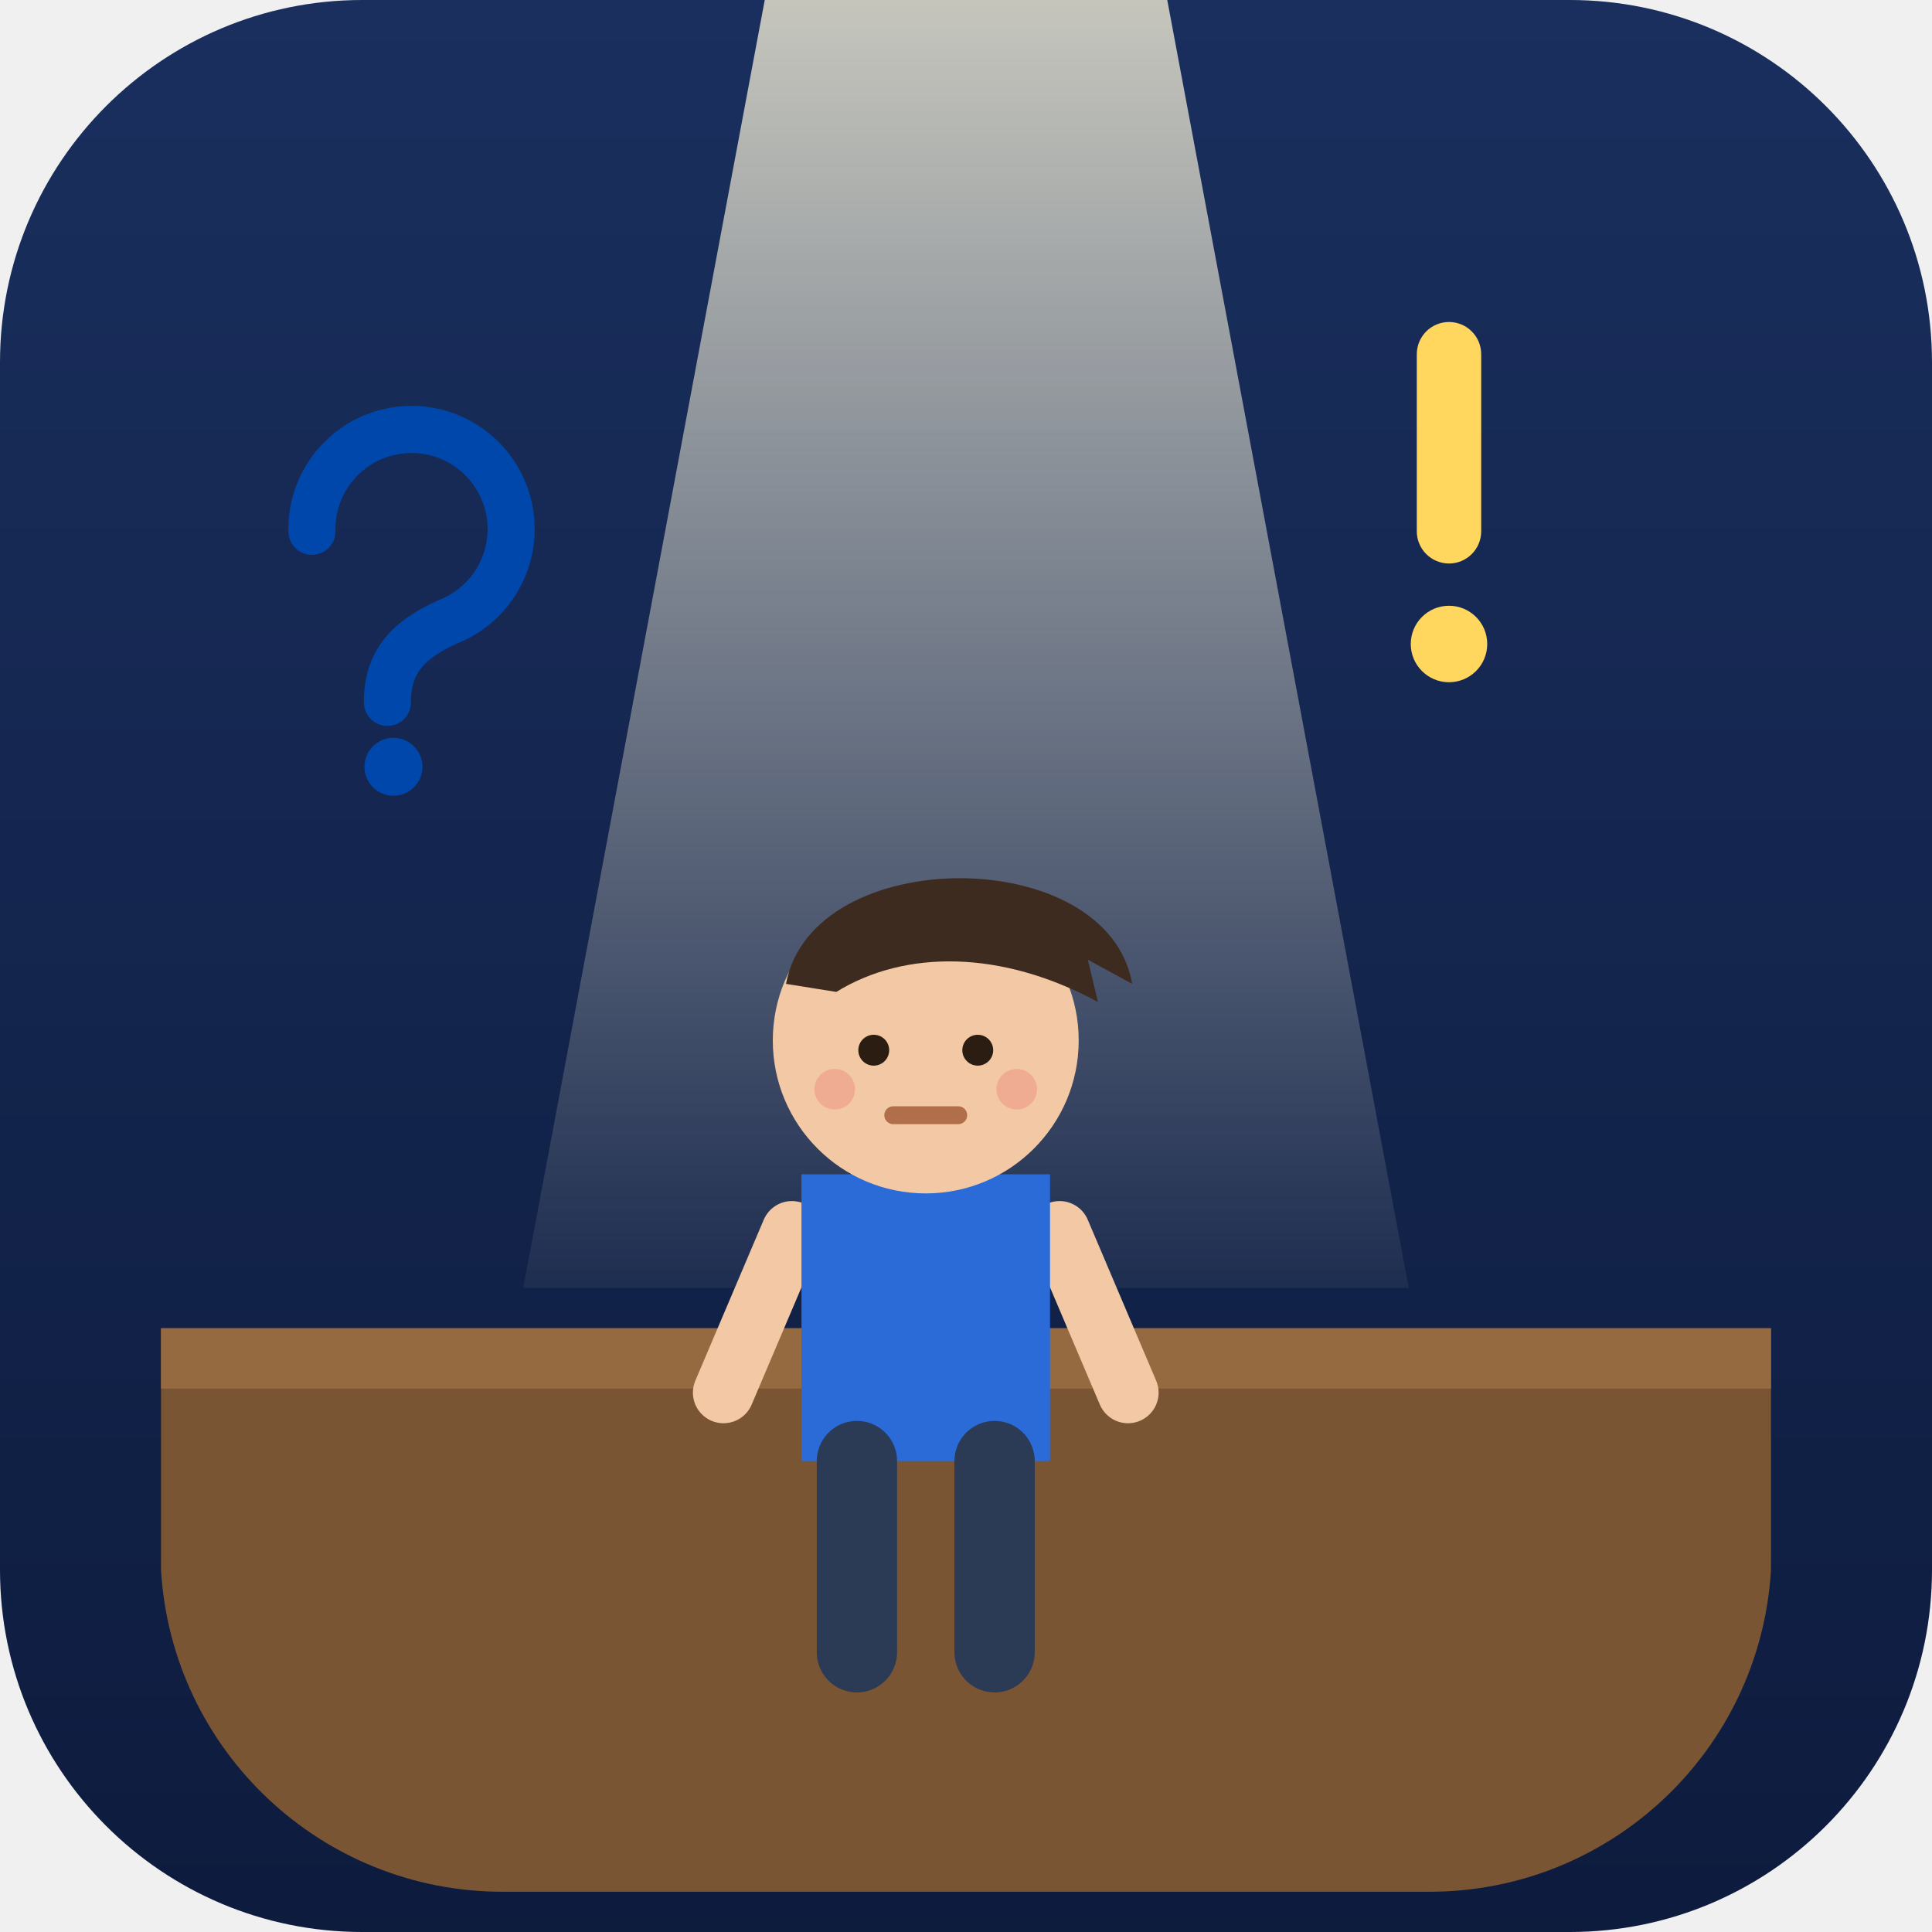
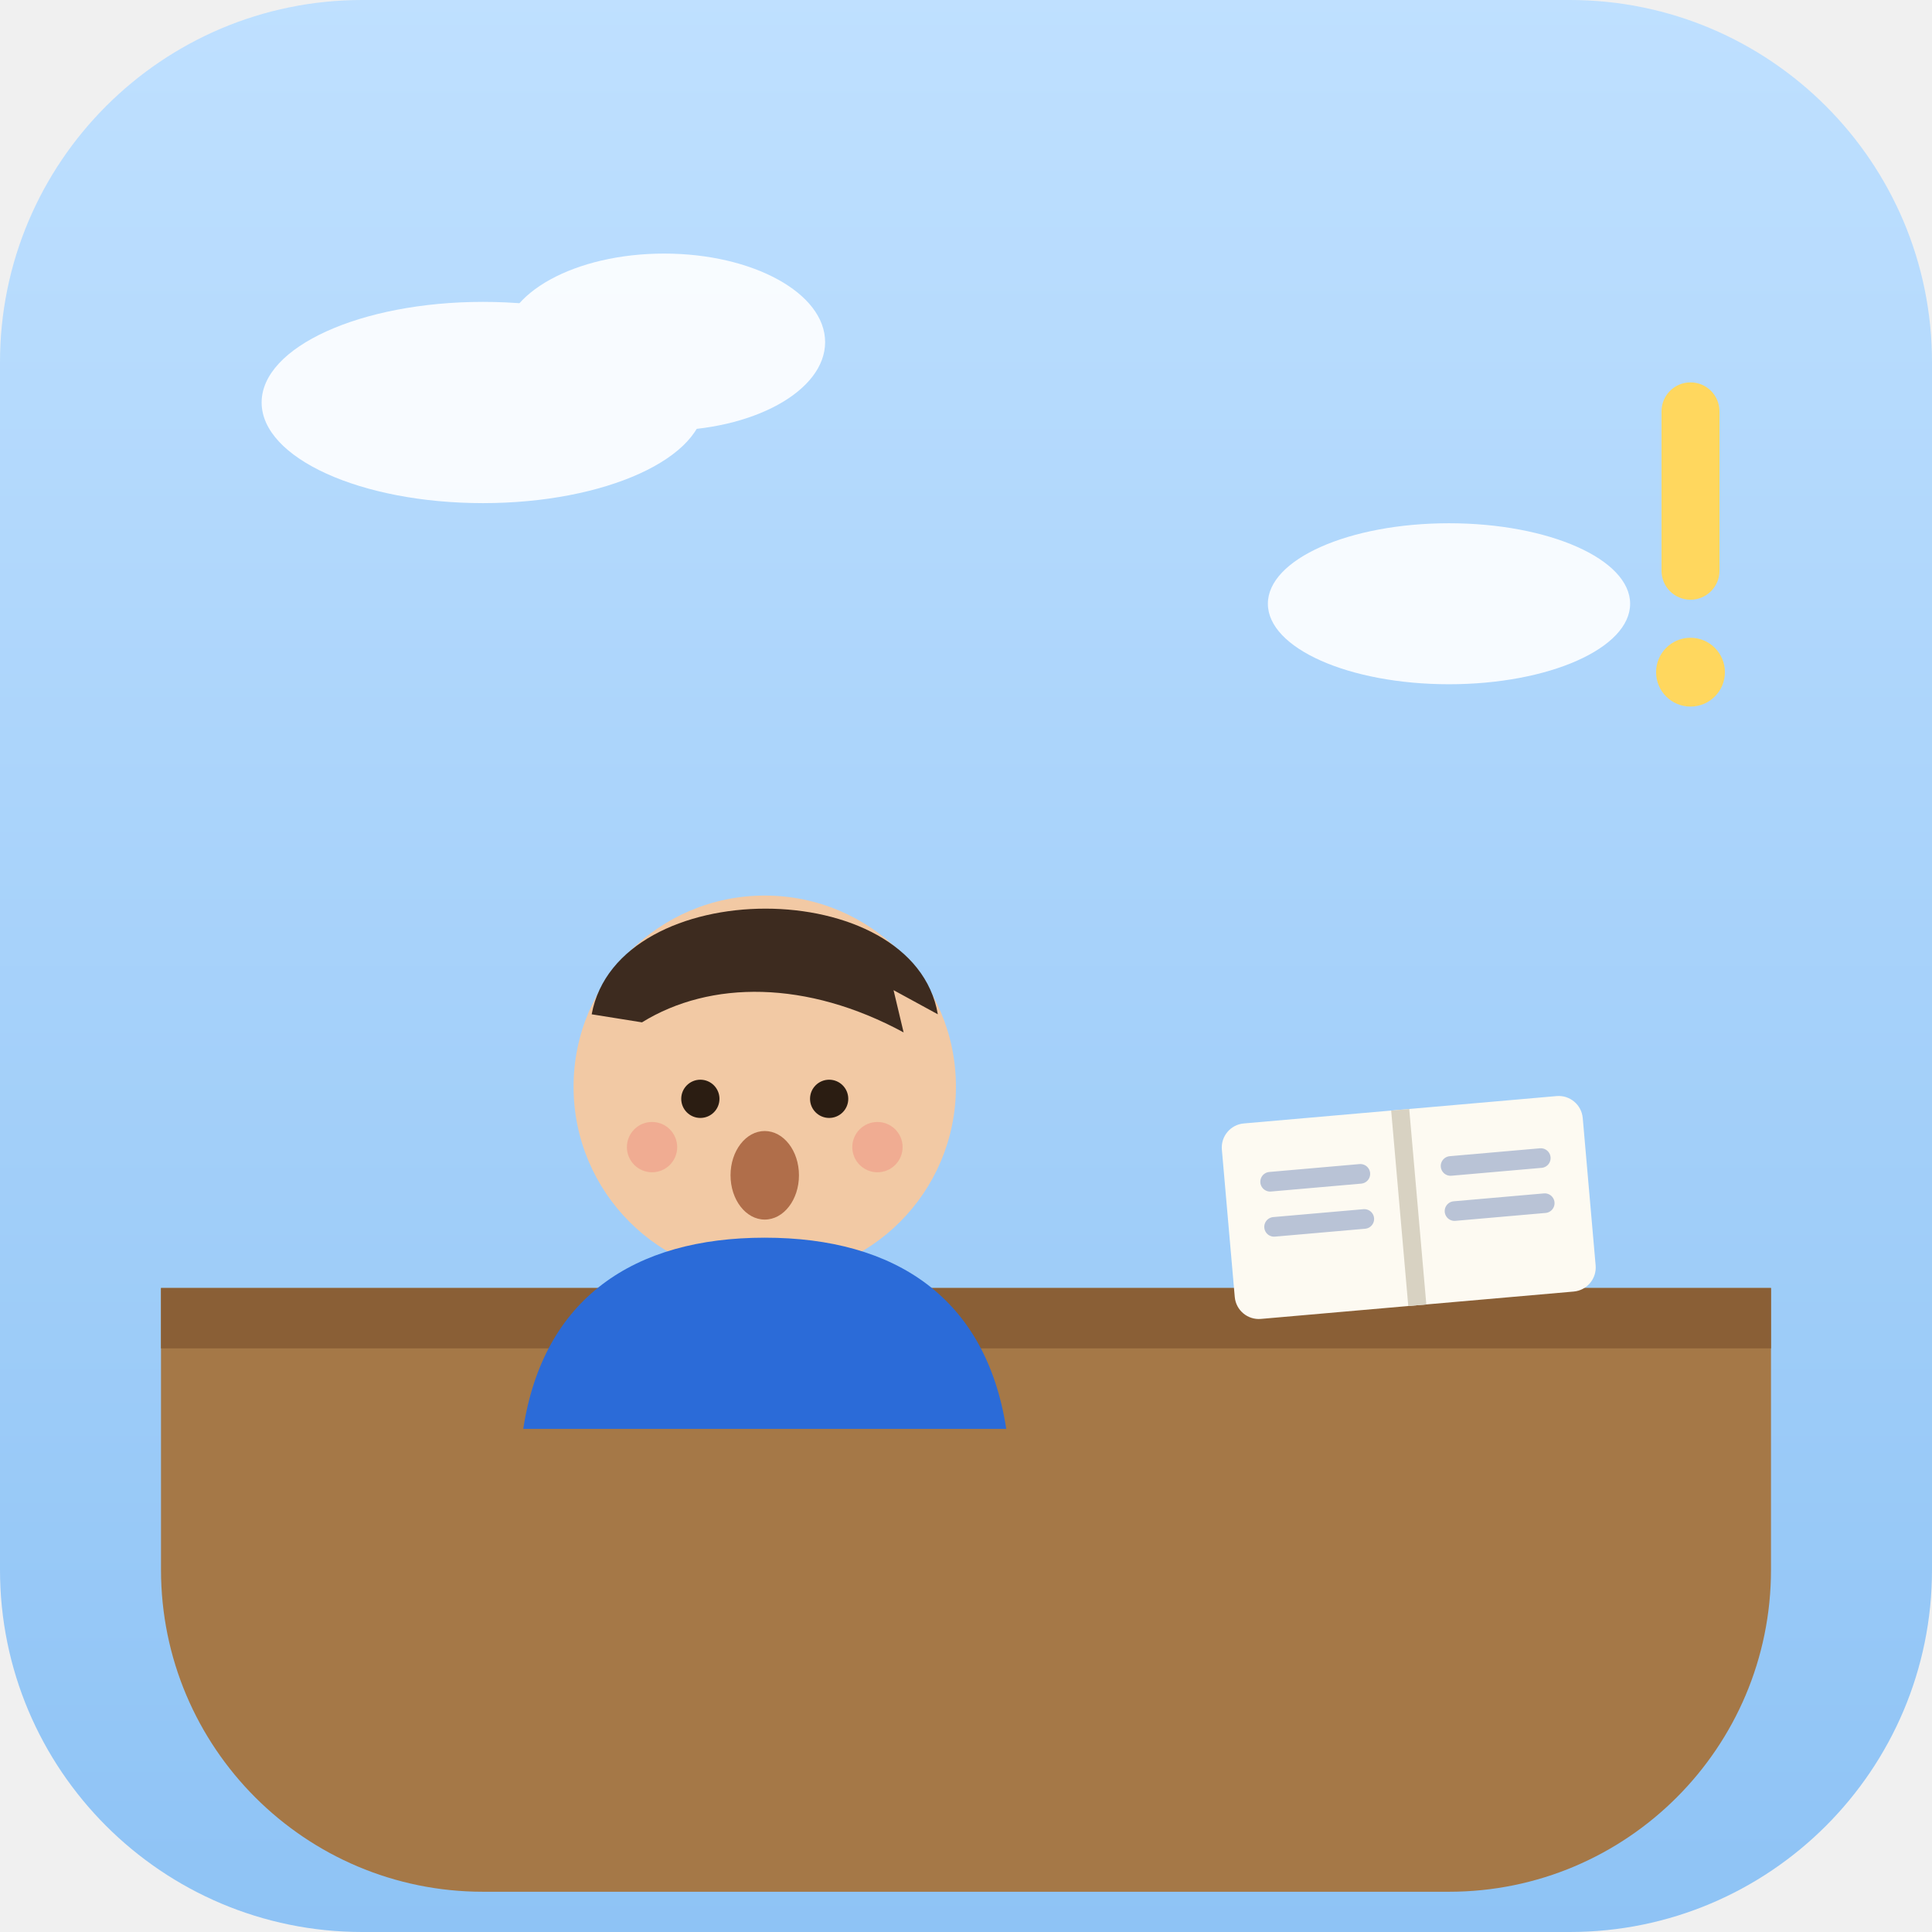
<svg xmlns="http://www.w3.org/2000/svg" width="96" height="96" viewBox="0 0 96 96">
  <defs>
    <linearGradient id="bg104" x1="0" y1="0" x2="0" y2="1">
-       <stop offset="0" stop-color="#1a2f5e" />
-       <stop offset="1" stop-color="#0d1b3d" />
-     </linearGradient>
-     <linearGradient id="bg104s" x1="0" y1="0" x2="0" y2="1">
-       <stop offset="0" stop-color="#fff8dc" stop-opacity=".75" />
-       <stop offset="1" stop-color="#fff8dc" stop-opacity=".05" />
+       <stop offset="0" stop-color="#bfe0ff" />
+       <stop offset="1" stop-color="#8ec3f5" />
    </linearGradient>
  </defs>
  <rect width="96" height="96" rx="18" fill="url(#bg104)" />
-   <path d="M38 0h20l12 64h-44z" fill="url(#bg104s)" />
-   <path d="M8 66h80v12a17 17 0 0 1-17 16h-46a17 17 0 0 1-17-16z" fill="#7a5533" />
-   <path d="M8 66h80v3h-80z" fill="#956a41" />
+   <g fill="#fff" opacity=".9">
+     <ellipse cx="24" cy="20" rx="11" ry="5" />
+     <ellipse cx="33" cy="17" rx="8" ry="4.4" />
+     <ellipse cx="72" cy="30" rx="9" ry="4" />
+   </g>
+   <path d="M8 64h80v14a16 16 0 0 1-16 16h-48a16 16 0 0 1-16-16z" fill="#a57847" />
+   <path d="M8 64h80v3h-80z" fill="#8a5f36" />
  <g>
-     <path d="M39.35 61.2l-3.4 8M52.65 61.2l3.4 8" stroke="#f2c9a4" stroke-width="3.04" stroke-linecap="round" />
-     <path d="M39.825 58.35h12.35v14.25h-12.35z" fill="#2b6bd8" />
-     <path d="M42.58 72.6v9.5M49.42 72.6v9.5" stroke="#2b3a55" stroke-width="3.99" stroke-linecap="round" />
-     <circle cx="46" cy="51.7" r="7.6" fill="#f2c9a4" />
-     <path d="M39.056 48.888c1.3-7 16-7 17.2 0l-2.2-1.2.5 2.1c-4.8-2.6-9.6-2.6-13-.5z" fill="#3d2b1f" />
-     <circle cx="43.416" cy="52.184" r="0.767" fill="#2b1d12" />
-     <circle cx="48.584" cy="52.184" r="0.767" fill="#2b1d12" />
-     <path d="M44.385 55.415h3.23" stroke="#b06e4a" stroke-width="0.888" stroke-linecap="round" />
-     <circle cx="41.478" cy="54.123" r="1.009" fill="#f0a08a" opacity=".7" />
-     <circle cx="50.522" cy="54.123" r="1.009" fill="#f0a08a" opacity=".7" />
+     <circle cx="38" cy="54" r="9.5" fill="#f2c9a4" />
+     <path d="M29.4 50.4c1.3-7 16-7 17.2 0l-2.2-1.2.5 2.1c-4.8-2.6-9.6-2.6-13-.5z" fill="#3d2b1f" />
+     <circle cx="34.8" cy="54.6" r="0.95" fill="#2b1d12" />
+     <circle cx="41.2" cy="54.6" r="0.95" fill="#2b1d12" />
+     <ellipse cx="38" cy="58.4" rx="1.7" ry="2.2" fill="#b06e4a" />
+     <circle cx="32.4" cy="57" r="1.25" fill="#f0a08a" opacity=".7" />
+     <circle cx="43.6" cy="57" r="1.25" fill="#f0a08a" opacity=".7" />
+     <path d="M26 71c1-6.5 5.5-9.5 12-9.5s11 3 12 9.5z" fill="#2b6bd8" />
+   </g>
+   <g transform="rotate(-5 70 60)">
+     <rect x="61" y="55.125" width="18" height="9.75" rx="1.2" fill="#fdfaf2" />
+     <path d="M70 55.125v9.75" stroke="#d8d2c2" stroke-width="0.9" />
+     <path d="M63.25 58.125h4.5M63.25 60.375h4.5M72.25 58.125h4.5M72.25 60.375h4.5" stroke="#b9c3d6" stroke-width="0.975" stroke-linecap="round" />
  </g>
  <g>
-     <rect x="70.4" y="16" width="3.2" height="12" rx="1.6" fill="#ffd75e" />
-     <circle cx="72" cy="32" r="1.9" fill="#ffd75e" />
-   </g>
-   <g>
-     <path d="M15.5 26.4a4.95 4.95 0 1 1 6.75 4.5c-2 .9-3 2-3 4" stroke="#0047ab" stroke-width="2.34" fill="none" stroke-linecap="round" />
-     <circle cx="19.55" cy="38.1" r="1.44" fill="#0047ab" />
+     <rect x="82.56" y="19" width="2.88" height="10.8" rx="1.44" fill="#ffd75e" />
+     <circle cx="84" cy="33.4" r="1.71" fill="#ffd75e" />
  </g>
</svg>
